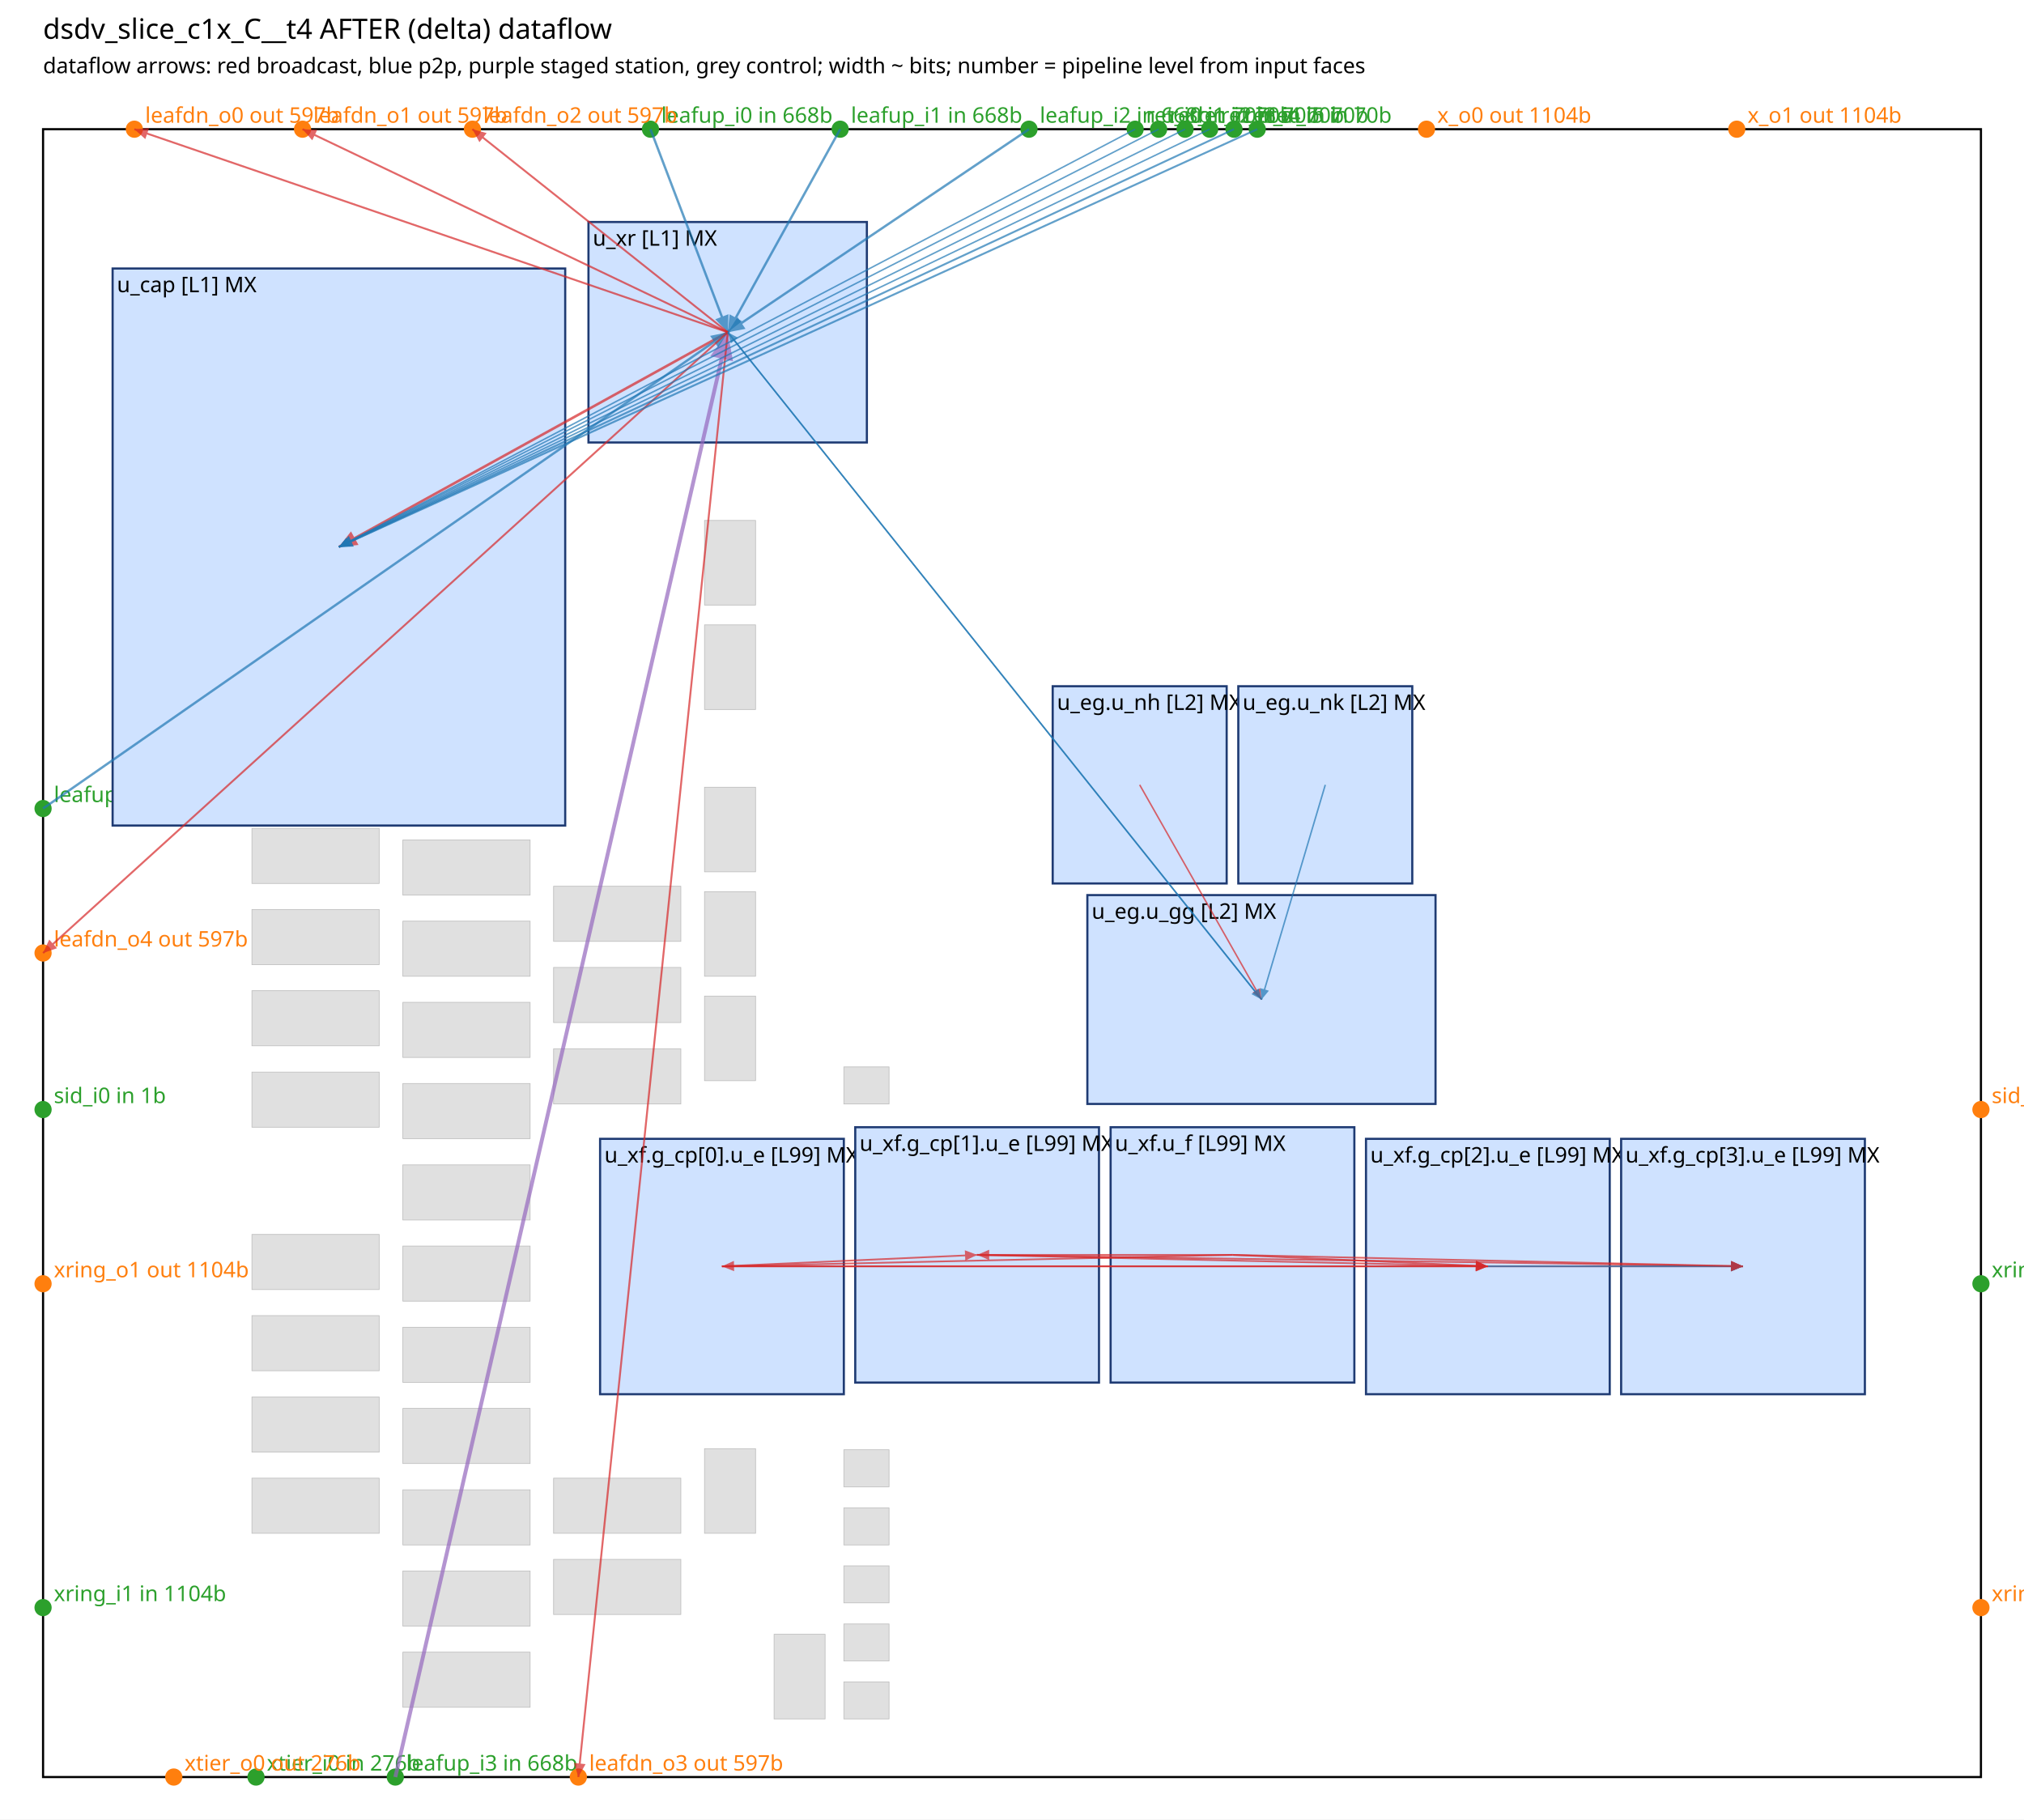
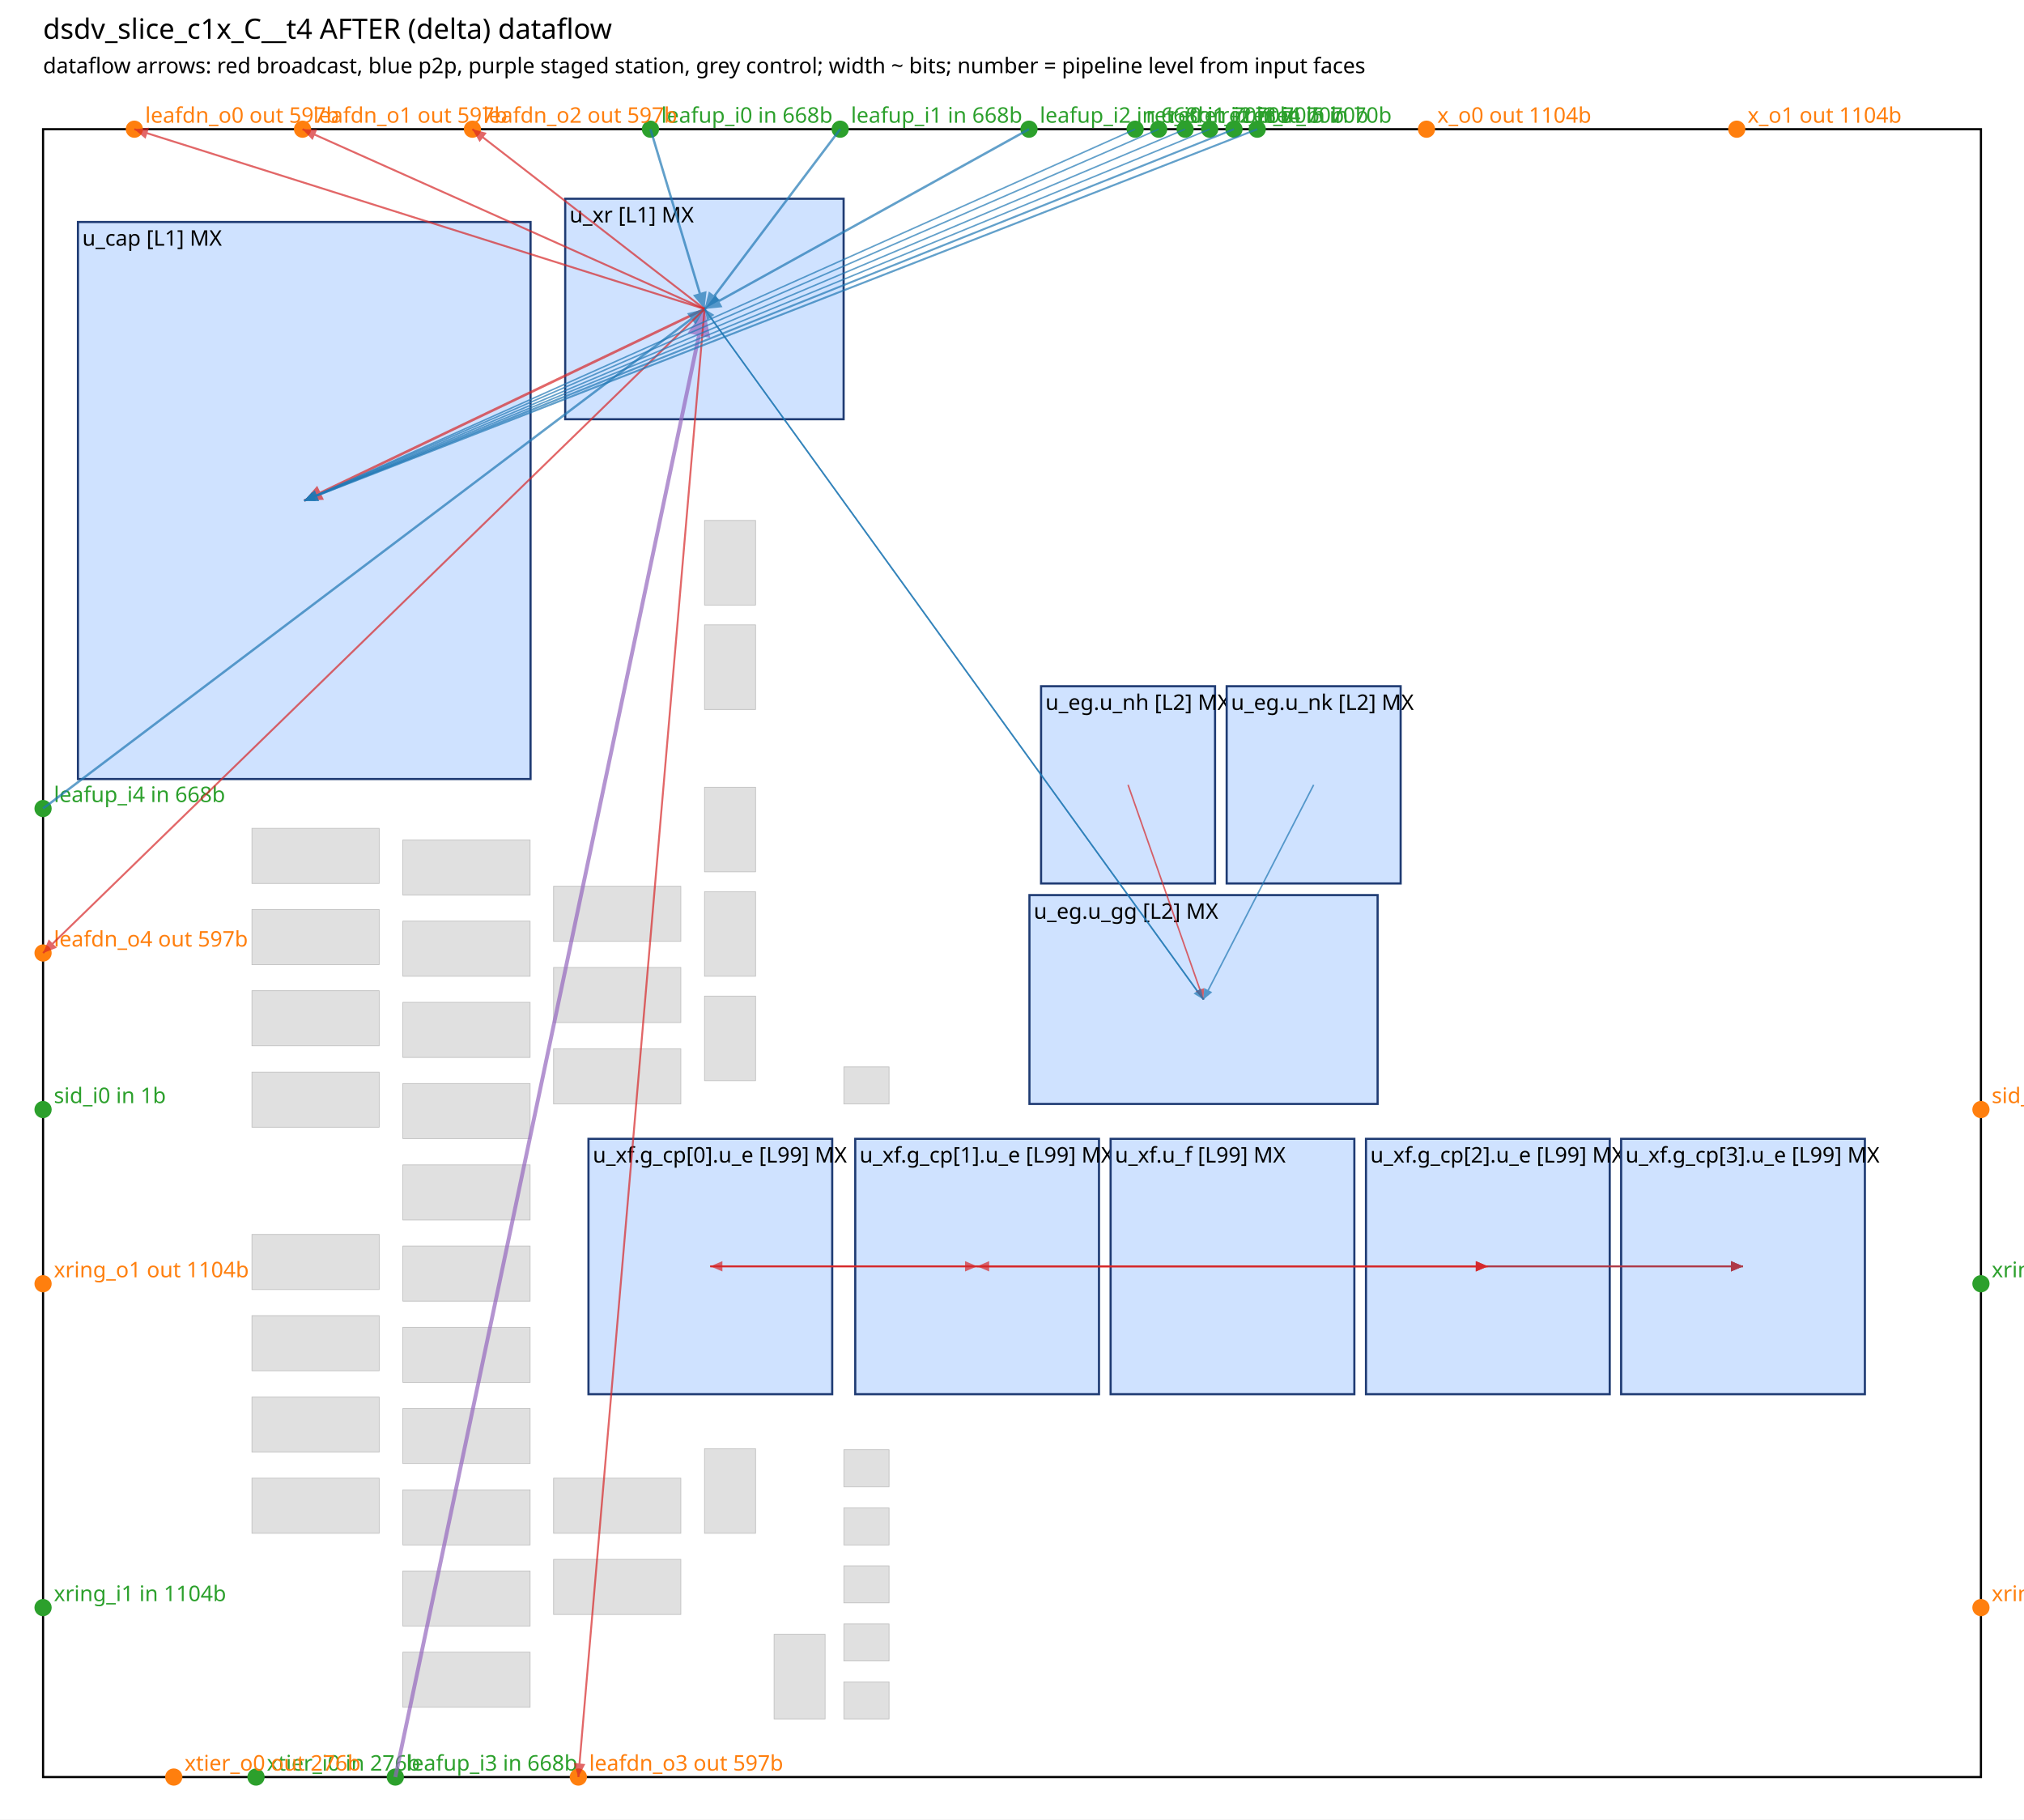
<svg xmlns="http://www.w3.org/2000/svg" width="940" height="845" font-family="sans-serif" font-size="10">
  <defs>
    <marker id="ar" markerWidth="8" markerHeight="8" refX="7" refY="3" orient="auto">
      <path d="M0,0 L7,3 L0,6 z" fill="context-stroke" />
    </marker>
  </defs>
  <rect width="100%" height="100%" fill="white" />
  <text x="20" y="18" font-size="13">dsdv_slice_c1x_C__t4 AFTER (delta) dataflow</text>
  <text x="20" y="34">dataflow arrows: red broadcast, blue p2p, purple staged station, grey control; width ~ bits; number = pipeline level from input faces</text>
  <rect x="20.0" y="60.0" width="900.0" height="765.3" fill="none" stroke="black" />
  <rect x="117.0" y="686.5" width="59.1" height="25.6" fill="#e0e0e0" stroke="#bbb" stroke-width="0.3" />
  <rect x="117.0" y="648.8" width="59.1" height="25.6" fill="#e0e0e0" stroke="#bbb" stroke-width="0.3" />
  <rect x="117.0" y="611.0" width="59.1" height="25.6" fill="#e0e0e0" stroke="#bbb" stroke-width="0.3" />
  <rect x="117.0" y="573.3" width="59.1" height="25.6" fill="#e0e0e0" stroke="#bbb" stroke-width="0.3" />
  <rect x="117.0" y="497.9" width="59.1" height="25.6" fill="#e0e0e0" stroke="#bbb" stroke-width="0.3" />
  <rect x="117.0" y="460.1" width="59.1" height="25.6" fill="#e0e0e0" stroke="#bbb" stroke-width="0.3" />
  <rect x="117.0" y="422.4" width="59.1" height="25.6" fill="#e0e0e0" stroke="#bbb" stroke-width="0.3" />
  <rect x="117.0" y="384.7" width="59.1" height="25.6" fill="#e0e0e0" stroke="#bbb" stroke-width="0.3" />
  <rect x="187.1" y="767.3" width="59.1" height="25.6" fill="#e0e0e0" stroke="#bbb" stroke-width="0.3" />
  <rect x="187.1" y="729.6" width="59.1" height="25.6" fill="#e0e0e0" stroke="#bbb" stroke-width="0.3" />
  <rect x="187.1" y="691.9" width="59.1" height="25.6" fill="#e0e0e0" stroke="#bbb" stroke-width="0.3" />
  <rect x="187.1" y="654.1" width="59.1" height="25.6" fill="#e0e0e0" stroke="#bbb" stroke-width="0.3" />
  <rect x="187.1" y="616.4" width="59.1" height="25.6" fill="#e0e0e0" stroke="#bbb" stroke-width="0.3" />
  <rect x="187.1" y="578.7" width="59.1" height="25.6" fill="#e0e0e0" stroke="#bbb" stroke-width="0.3" />
  <rect x="187.1" y="541.0" width="59.1" height="25.6" fill="#e0e0e0" stroke="#bbb" stroke-width="0.3" />
  <rect x="187.1" y="503.2" width="59.1" height="25.6" fill="#e0e0e0" stroke="#bbb" stroke-width="0.3" />
  <rect x="187.1" y="465.5" width="59.1" height="25.6" fill="#e0e0e0" stroke="#bbb" stroke-width="0.3" />
  <rect x="187.1" y="427.8" width="59.1" height="25.6" fill="#e0e0e0" stroke="#bbb" stroke-width="0.3" />
  <rect x="187.1" y="390.1" width="59.1" height="25.6" fill="#e0e0e0" stroke="#bbb" stroke-width="0.3" />
  <rect x="257.1" y="724.2" width="59.1" height="25.6" fill="#e0e0e0" stroke="#bbb" stroke-width="0.3" />
  <rect x="257.1" y="686.5" width="59.1" height="25.6" fill="#e0e0e0" stroke="#bbb" stroke-width="0.3" />
  <rect x="257.1" y="487.1" width="59.1" height="25.6" fill="#e0e0e0" stroke="#bbb" stroke-width="0.3" />
  <rect x="257.1" y="449.3" width="59.1" height="25.6" fill="#e0e0e0" stroke="#bbb" stroke-width="0.3" />
  <rect x="257.1" y="411.6" width="59.1" height="25.6" fill="#e0e0e0" stroke="#bbb" stroke-width="0.3" />
  <rect x="327.2" y="672.8" width="23.7" height="39.3" fill="#e0e0e0" stroke="#bbb" stroke-width="0.3" />
  <rect x="327.2" y="462.6" width="23.7" height="39.3" fill="#e0e0e0" stroke="#bbb" stroke-width="0.3" />
  <rect x="327.2" y="414.1" width="23.7" height="39.3" fill="#e0e0e0" stroke="#bbb" stroke-width="0.3" />
  <rect x="327.2" y="365.6" width="23.7" height="39.3" fill="#e0e0e0" stroke="#bbb" stroke-width="0.3" />
  <rect x="327.2" y="290.2" width="23.7" height="39.3" fill="#e0e0e0" stroke="#bbb" stroke-width="0.3" />
  <rect x="327.2" y="241.7" width="23.7" height="39.3" fill="#e0e0e0" stroke="#bbb" stroke-width="0.3" />
  <rect x="359.5" y="759.0" width="23.7" height="39.3" fill="#e0e0e0" stroke="#bbb" stroke-width="0.3" />
  <rect x="391.9" y="781.1" width="21.0" height="17.2" fill="#e0e0e0" stroke="#bbb" stroke-width="0.3" />
  <rect x="391.9" y="754.2" width="21.0" height="17.2" fill="#e0e0e0" stroke="#bbb" stroke-width="0.3" />
  <rect x="391.9" y="727.2" width="21.0" height="17.2" fill="#e0e0e0" stroke="#bbb" stroke-width="0.3" />
  <rect x="391.9" y="700.3" width="21.0" height="17.2" fill="#e0e0e0" stroke="#bbb" stroke-width="0.3" />
  <rect x="391.9" y="673.3" width="21.0" height="17.2" fill="#e0e0e0" stroke="#bbb" stroke-width="0.3" />
  <rect x="391.9" y="495.5" width="21.0" height="17.2" fill="#e0e0e0" stroke="#bbb" stroke-width="0.3" />
  <circle cx="920.0" cy="596.2" r="4" fill="#2ca02c" />
  <text x="925.0" y="593.2" fill="#2ca02c">xring_i0 in 1104b</text>
  <circle cx="302.1" cy="60.0" r="4" fill="#2ca02c" />
  <text x="307.1" y="57.0" fill="#2ca02c">leafup_i0 in 668b</text>
  <circle cx="390.2" cy="60.0" r="4" fill="#2ca02c" />
  <text x="395.2" y="57.0" fill="#2ca02c">leafup_i1 in 668b</text>
  <circle cx="477.9" cy="60.0" r="4" fill="#2ca02c" />
  <text x="482.9" y="57.0" fill="#2ca02c">leafup_i2 in 668b</text>
  <circle cx="527.2" cy="60.0" r="4" fill="#2ca02c" />
  <text x="532.2" y="57.0" fill="#2ca02c">ret_i0 in 70b</text>
  <circle cx="538.1" cy="60.0" r="4" fill="#2ca02c" />
  <text x="543.1" y="57.0" fill="#2ca02c">ret_i1 in 70b</text>
  <circle cx="550.4" cy="60.0" r="4" fill="#2ca02c" />
  <text x="555.4" y="57.0" fill="#2ca02c">ret_i2 in 70b</text>
  <circle cx="561.8" cy="60.0" r="4" fill="#2ca02c" />
  <text x="566.8" y="57.0" fill="#2ca02c">ret_i3 in 70b</text>
  <circle cx="573.1" cy="60.0" r="4" fill="#2ca02c" />
  <text x="578.1" y="57.0" fill="#2ca02c">ret_i4 in 70b</text>
  <circle cx="583.9" cy="60.0" r="4" fill="#2ca02c" />
  <text x="588.9" y="57.0" fill="#2ca02c">ret_i5 in 70b</text>
  <circle cx="118.9" cy="825.3" r="4" fill="#2ca02c" />
  <text x="123.9" y="822.3" fill="#2ca02c">xtier_i0 in 276b</text>
  <circle cx="183.6" cy="825.3" r="4" fill="#2ca02c" />
  <text x="188.6" y="822.3" fill="#2ca02c">leafup_i3 in 668b</text>
  <circle cx="20.0" cy="746.6" r="4" fill="#2ca02c" />
  <text x="25.0" y="743.6" fill="#2ca02c">xring_i1 in 1104b</text>
  <circle cx="20.0" cy="515.3" r="4" fill="#2ca02c" />
  <text x="25.0" y="512.3" fill="#2ca02c">sid_i0 in 1b</text>
  <circle cx="920.0" cy="746.6" r="4" fill="#ff7f0e" />
  <text x="925.0" y="743.6" fill="#ff7f0e">xring_o0 out 1104b</text>
  <circle cx="920.0" cy="515.3" r="4" fill="#ff7f0e" />
  <text x="925.0" y="512.3" fill="#ff7f0e">sid_o0 out 1b</text>
  <circle cx="62.4" cy="60.0" r="4" fill="#ff7f0e" />
  <text x="67.4" y="57.0" fill="#ff7f0e">leafdn_o0 out 597b</text>
  <circle cx="140.5" cy="60.0" r="4" fill="#ff7f0e" />
  <text x="145.5" y="57.0" fill="#ff7f0e">leafdn_o1 out 597b</text>
  <circle cx="219.4" cy="60.0" r="4" fill="#ff7f0e" />
  <text x="224.4" y="57.0" fill="#ff7f0e">leafdn_o2 out 597b</text>
  <circle cx="662.5" cy="60.0" r="4" fill="#ff7f0e" />
  <text x="667.5" y="57.0" fill="#ff7f0e">x_o0 out 1104b</text>
  <circle cx="806.6" cy="60.0" r="4" fill="#ff7f0e" />
  <text x="811.6" y="57.0" fill="#ff7f0e">x_o1 out 1104b</text>
  <circle cx="80.7" cy="825.3" r="4" fill="#ff7f0e" />
  <text x="85.7" y="822.3" fill="#ff7f0e">xtier_o0 out 276b</text>
  <circle cx="268.6" cy="825.3" r="4" fill="#ff7f0e" />
  <text x="273.6" y="822.3" fill="#ff7f0e">leafdn_o3 out 597b</text>
  <circle cx="20.0" cy="596.2" r="4" fill="#ff7f0e" />
  <text x="25.0" y="593.2" fill="#ff7f0e">xring_o1 out 1104b</text>
  <circle cx="20.0" cy="442.6" r="4" fill="#ff7f0e" />
  <text x="25.0" y="439.6" fill="#ff7f0e">leafdn_o4 out 597b</text>
  <circle cx="20.0" cy="375.5" r="4" fill="#2ca02c" />
  <text x="25.0" y="372.5" fill="#2ca02c">leafup_i4 in 668b</text>
-   <rect x="52.3" y="124.7" width="210.2" height="258.7" fill="#cfe2ff" stroke="#1f3b73" />
-   <text x="54.3" y="135.7">u_cap [L1] MX</text>
-   <rect x="273.3" y="103.1" width="129.3" height="102.4" fill="#cfe2ff" stroke="#1f3b73" />
-   <text x="275.3" y="114.1">u_xr [L1] MX</text>
-   <rect x="488.9" y="318.7" width="80.8" height="91.6" fill="#cfe2ff" stroke="#1f3b73" />
-   <text x="490.9" y="329.7">u_eg.u_nh [L2] MX</text>
-   <rect x="575.1" y="318.7" width="80.8" height="91.6" fill="#cfe2ff" stroke="#1f3b73" />
-   <text x="577.1" y="329.7">u_eg.u_nk [L2] MX</text>
-   <rect x="505.0" y="415.7" width="161.7" height="97.0" fill="#cfe2ff" stroke="#1f3b73" />
-   <text x="507.0" y="426.7">u_eg.u_gg [L2] MX</text>
-   <rect x="278.7" y="528.9" width="113.2" height="118.6" fill="#cfe2ff" stroke="#1f3b73" />
-   <text x="280.7" y="539.9">u_xf.g_cp[0].u_e [L99] MX</text>
-   <rect x="397.2" y="523.5" width="113.2" height="118.6" fill="#cfe2ff" stroke="#1f3b73" />
-   <text x="399.2" y="534.5">u_xf.g_cp[1].u_e [L99] MX</text>
-   <rect x="515.8" y="523.5" width="113.2" height="118.6" fill="#cfe2ff" stroke="#1f3b73" />
-   <text x="517.8" y="534.5">u_xf.u_f [L99] MX</text>
+   <rect x="36.2" y="103.1" width="210.2" height="258.7" fill="#cfe2ff" stroke="#1f3b73" />
+   <text x="38.2" y="114.1">u_cap [L1] MX</text>
+   <rect x="262.5" y="92.3" width="129.3" height="102.4" fill="#cfe2ff" stroke="#1f3b73" />
+   <text x="264.5" y="103.3">u_xr [L1] MX</text>
+   <rect x="483.5" y="318.7" width="80.8" height="91.6" fill="#cfe2ff" stroke="#1f3b73" />
+   <text x="485.5" y="329.7">u_eg.u_nh [L2] MX</text>
+   <rect x="569.7" y="318.7" width="80.8" height="91.6" fill="#cfe2ff" stroke="#1f3b73" />
+   <text x="571.7" y="329.7">u_eg.u_nk [L2] MX</text>
+   <rect x="478.1" y="415.7" width="161.7" height="97.0" fill="#cfe2ff" stroke="#1f3b73" />
+   <text x="480.1" y="426.7">u_eg.u_gg [L2] MX</text>
+   <rect x="273.3" y="528.9" width="113.2" height="118.6" fill="#cfe2ff" stroke="#1f3b73" />
+   <text x="275.3" y="539.9">u_xf.g_cp[0].u_e [L99] MX</text>
+   <rect x="397.2" y="528.9" width="113.2" height="118.6" fill="#cfe2ff" stroke="#1f3b73" />
+   <text x="399.2" y="539.9">u_xf.g_cp[1].u_e [L99] MX</text>
+   <rect x="515.8" y="528.9" width="113.2" height="118.6" fill="#cfe2ff" stroke="#1f3b73" />
+   <text x="517.8" y="539.9">u_xf.u_f [L99] MX</text>
  <rect x="634.4" y="528.9" width="113.2" height="118.6" fill="#cfe2ff" stroke="#1f3b73" />
  <text x="636.4" y="539.9">u_xf.g_cp[2].u_e [L99] MX</text>
  <rect x="752.9" y="528.9" width="113.2" height="118.6" fill="#cfe2ff" stroke="#1f3b73" />
  <text x="754.9" y="539.9">u_xf.g_cp[3].u_e [L99] MX</text>
-   <line x1="183.6" y1="825.3" x2="338.0" y2="154.3" stroke="#9467bd" stroke-width="1.8" opacity="0.7" marker-end="url(#ar)" />
-   <line x1="338.0" y1="154.3" x2="157.4" y2="254.0" stroke="#d62728" stroke-width="1.2" opacity="0.7" marker-end="url(#ar)" />
-   <line x1="302.1" y1="60.0" x2="338.0" y2="154.3" stroke="#1f77b4" stroke-width="1.1" opacity="0.7" marker-end="url(#ar)" />
-   <line x1="390.2" y1="60.0" x2="338.0" y2="154.3" stroke="#1f77b4" stroke-width="1.1" opacity="0.7" marker-end="url(#ar)" />
-   <line x1="477.9" y1="60.0" x2="338.0" y2="154.3" stroke="#1f77b4" stroke-width="1.1" opacity="0.7" marker-end="url(#ar)" />
-   <line x1="20.0" y1="375.5" x2="338.0" y2="154.3" stroke="#1f77b4" stroke-width="1.1" opacity="0.7" marker-end="url(#ar)" />
-   <line x1="338.0" y1="154.3" x2="62.4" y2="60.0" stroke="#d62728" stroke-width="0.9" opacity="0.7" marker-end="url(#ar)" />
-   <line x1="338.0" y1="154.3" x2="140.5" y2="60.0" stroke="#d62728" stroke-width="0.9" opacity="0.7" marker-end="url(#ar)" />
-   <line x1="338.0" y1="154.3" x2="219.4" y2="60.0" stroke="#d62728" stroke-width="0.9" opacity="0.7" marker-end="url(#ar)" />
-   <line x1="338.0" y1="154.3" x2="268.6" y2="825.3" stroke="#d62728" stroke-width="0.9" opacity="0.7" marker-end="url(#ar)" />
-   <line x1="338.0" y1="154.3" x2="20.0" y2="442.6" stroke="#d62728" stroke-width="0.9" opacity="0.7" marker-end="url(#ar)" />
-   <line x1="573.1" y1="60.0" x2="157.4" y2="254.0" stroke="#1f77b4" stroke-width="0.9" opacity="0.7" marker-end="url(#ar)" />
-   <line x1="583.9" y1="60.0" x2="157.4" y2="254.0" stroke="#1f77b4" stroke-width="0.9" opacity="0.7" marker-end="url(#ar)" />
-   <line x1="335.3" y1="588.1" x2="809.5" y2="588.1" stroke="#d62728" stroke-width="0.8" opacity="0.7" marker-end="url(#ar)" />
-   <line x1="453.8" y1="582.8" x2="809.5" y2="588.1" stroke="#d62728" stroke-width="0.8" opacity="0.7" marker-end="url(#ar)" />
+   <line x1="183.6" y1="825.3" x2="327.2" y2="143.5" stroke="#9467bd" stroke-width="1.8" opacity="0.7" marker-end="url(#ar)" />
+   <line x1="327.2" y1="143.5" x2="141.3" y2="232.5" stroke="#d62728" stroke-width="1.2" opacity="0.7" marker-end="url(#ar)" />
+   <line x1="302.1" y1="60.0" x2="327.2" y2="143.5" stroke="#1f77b4" stroke-width="1.1" opacity="0.7" marker-end="url(#ar)" />
+   <line x1="390.2" y1="60.0" x2="327.2" y2="143.5" stroke="#1f77b4" stroke-width="1.1" opacity="0.7" marker-end="url(#ar)" />
+   <line x1="477.9" y1="60.0" x2="327.2" y2="143.5" stroke="#1f77b4" stroke-width="1.1" opacity="0.7" marker-end="url(#ar)" />
+   <line x1="20.0" y1="375.5" x2="327.2" y2="143.5" stroke="#1f77b4" stroke-width="1.1" opacity="0.7" marker-end="url(#ar)" />
+   <line x1="327.2" y1="143.5" x2="62.4" y2="60.0" stroke="#d62728" stroke-width="0.9" opacity="0.7" marker-end="url(#ar)" />
+   <line x1="327.2" y1="143.5" x2="140.5" y2="60.0" stroke="#d62728" stroke-width="0.9" opacity="0.7" marker-end="url(#ar)" />
+   <line x1="327.2" y1="143.5" x2="219.4" y2="60.0" stroke="#d62728" stroke-width="0.9" opacity="0.7" marker-end="url(#ar)" />
+   <line x1="327.2" y1="143.5" x2="268.6" y2="825.3" stroke="#d62728" stroke-width="0.9" opacity="0.7" marker-end="url(#ar)" />
+   <line x1="327.2" y1="143.5" x2="20.0" y2="442.6" stroke="#d62728" stroke-width="0.9" opacity="0.7" marker-end="url(#ar)" />
+   <line x1="573.1" y1="60.0" x2="141.3" y2="232.5" stroke="#1f77b4" stroke-width="0.9" opacity="0.7" marker-end="url(#ar)" />
+   <line x1="583.9" y1="60.0" x2="141.3" y2="232.5" stroke="#1f77b4" stroke-width="0.9" opacity="0.7" marker-end="url(#ar)" />
+   <line x1="329.9" y1="588.1" x2="809.5" y2="588.1" stroke="#d62728" stroke-width="0.8" opacity="0.7" marker-end="url(#ar)" />
+   <line x1="453.8" y1="588.1" x2="809.5" y2="588.1" stroke="#d62728" stroke-width="0.8" opacity="0.7" marker-end="url(#ar)" />
  <line x1="691.0" y1="588.1" x2="809.5" y2="588.1" stroke="#1f77b4" stroke-width="0.8" opacity="0.7" marker-end="url(#ar)" />
-   <line x1="335.3" y1="588.1" x2="691.0" y2="588.1" stroke="#d62728" stroke-width="0.8" opacity="0.7" marker-end="url(#ar)" />
-   <line x1="453.8" y1="582.8" x2="691.0" y2="588.1" stroke="#d62728" stroke-width="0.8" opacity="0.7" marker-end="url(#ar)" />
-   <line x1="335.3" y1="588.1" x2="453.8" y2="582.8" stroke="#d62728" stroke-width="0.8" opacity="0.7" marker-end="url(#ar)" />
-   <line x1="572.4" y1="582.8" x2="809.5" y2="588.1" stroke="#d62728" stroke-width="0.8" opacity="0.7" marker-end="url(#ar)" />
-   <line x1="572.4" y1="582.8" x2="691.0" y2="588.1" stroke="#d62728" stroke-width="0.8" opacity="0.7" marker-end="url(#ar)" />
-   <line x1="572.4" y1="582.8" x2="453.8" y2="582.8" stroke="#d62728" stroke-width="0.8" opacity="0.7" marker-end="url(#ar)" />
-   <line x1="572.4" y1="582.8" x2="335.3" y2="588.1" stroke="#d62728" stroke-width="0.8" opacity="0.7" marker-end="url(#ar)" />
-   <line x1="527.2" y1="60.0" x2="157.4" y2="254.0" stroke="#1f77b4" stroke-width="0.7" opacity="0.7" marker-end="url(#ar)" />
-   <line x1="538.1" y1="60.0" x2="157.4" y2="254.0" stroke="#1f77b4" stroke-width="0.7" opacity="0.7" marker-end="url(#ar)" />
-   <line x1="550.4" y1="60.0" x2="157.4" y2="254.0" stroke="#1f77b4" stroke-width="0.7" opacity="0.7" marker-end="url(#ar)" />
-   <line x1="561.8" y1="60.0" x2="157.4" y2="254.0" stroke="#1f77b4" stroke-width="0.7" opacity="0.7" marker-end="url(#ar)" />
-   <line x1="585.9" y1="464.2" x2="338.0" y2="154.3" stroke="#1f77b4" stroke-width="0.7" opacity="0.7" marker-end="url(#ar)" />
-   <line x1="529.3" y1="364.5" x2="585.9" y2="464.2" stroke="#d62728" stroke-width="0.7" opacity="0.7" marker-end="url(#ar)" />
-   <line x1="615.5" y1="364.5" x2="585.9" y2="464.2" stroke="#1f77b4" stroke-width="0.7" opacity="0.7" marker-end="url(#ar)" />
-   <line x1="338.0" y1="154.3" x2="585.9" y2="464.2" stroke="#1f77b4" stroke-width="0.7" opacity="0.7" marker-end="url(#ar)" />
+   <line x1="329.9" y1="588.1" x2="691.0" y2="588.1" stroke="#d62728" stroke-width="0.8" opacity="0.7" marker-end="url(#ar)" />
+   <line x1="453.8" y1="588.1" x2="691.0" y2="588.1" stroke="#d62728" stroke-width="0.8" opacity="0.7" marker-end="url(#ar)" />
+   <line x1="329.9" y1="588.1" x2="453.8" y2="588.1" stroke="#d62728" stroke-width="0.8" opacity="0.7" marker-end="url(#ar)" />
+   <line x1="572.4" y1="588.1" x2="809.5" y2="588.1" stroke="#d62728" stroke-width="0.8" opacity="0.7" marker-end="url(#ar)" />
+   <line x1="572.4" y1="588.1" x2="691.0" y2="588.1" stroke="#d62728" stroke-width="0.8" opacity="0.7" marker-end="url(#ar)" />
+   <line x1="572.4" y1="588.1" x2="453.8" y2="588.1" stroke="#d62728" stroke-width="0.8" opacity="0.7" marker-end="url(#ar)" />
+   <line x1="572.4" y1="588.1" x2="329.9" y2="588.1" stroke="#d62728" stroke-width="0.8" opacity="0.7" marker-end="url(#ar)" />
+   <line x1="527.2" y1="60.0" x2="141.3" y2="232.5" stroke="#1f77b4" stroke-width="0.7" opacity="0.7" marker-end="url(#ar)" />
+   <line x1="538.1" y1="60.0" x2="141.3" y2="232.5" stroke="#1f77b4" stroke-width="0.7" opacity="0.7" marker-end="url(#ar)" />
+   <line x1="550.4" y1="60.0" x2="141.3" y2="232.5" stroke="#1f77b4" stroke-width="0.7" opacity="0.7" marker-end="url(#ar)" />
+   <line x1="561.8" y1="60.0" x2="141.3" y2="232.5" stroke="#1f77b4" stroke-width="0.7" opacity="0.7" marker-end="url(#ar)" />
+   <line x1="558.9" y1="464.2" x2="327.2" y2="143.5" stroke="#1f77b4" stroke-width="0.7" opacity="0.7" marker-end="url(#ar)" />
+   <line x1="523.9" y1="364.5" x2="558.9" y2="464.2" stroke="#d62728" stroke-width="0.7" opacity="0.7" marker-end="url(#ar)" />
+   <line x1="610.1" y1="364.5" x2="558.9" y2="464.2" stroke="#1f77b4" stroke-width="0.7" opacity="0.7" marker-end="url(#ar)" />
+   <line x1="327.2" y1="143.5" x2="558.9" y2="464.2" stroke="#1f77b4" stroke-width="0.7" opacity="0.7" marker-end="url(#ar)" />
</svg>
